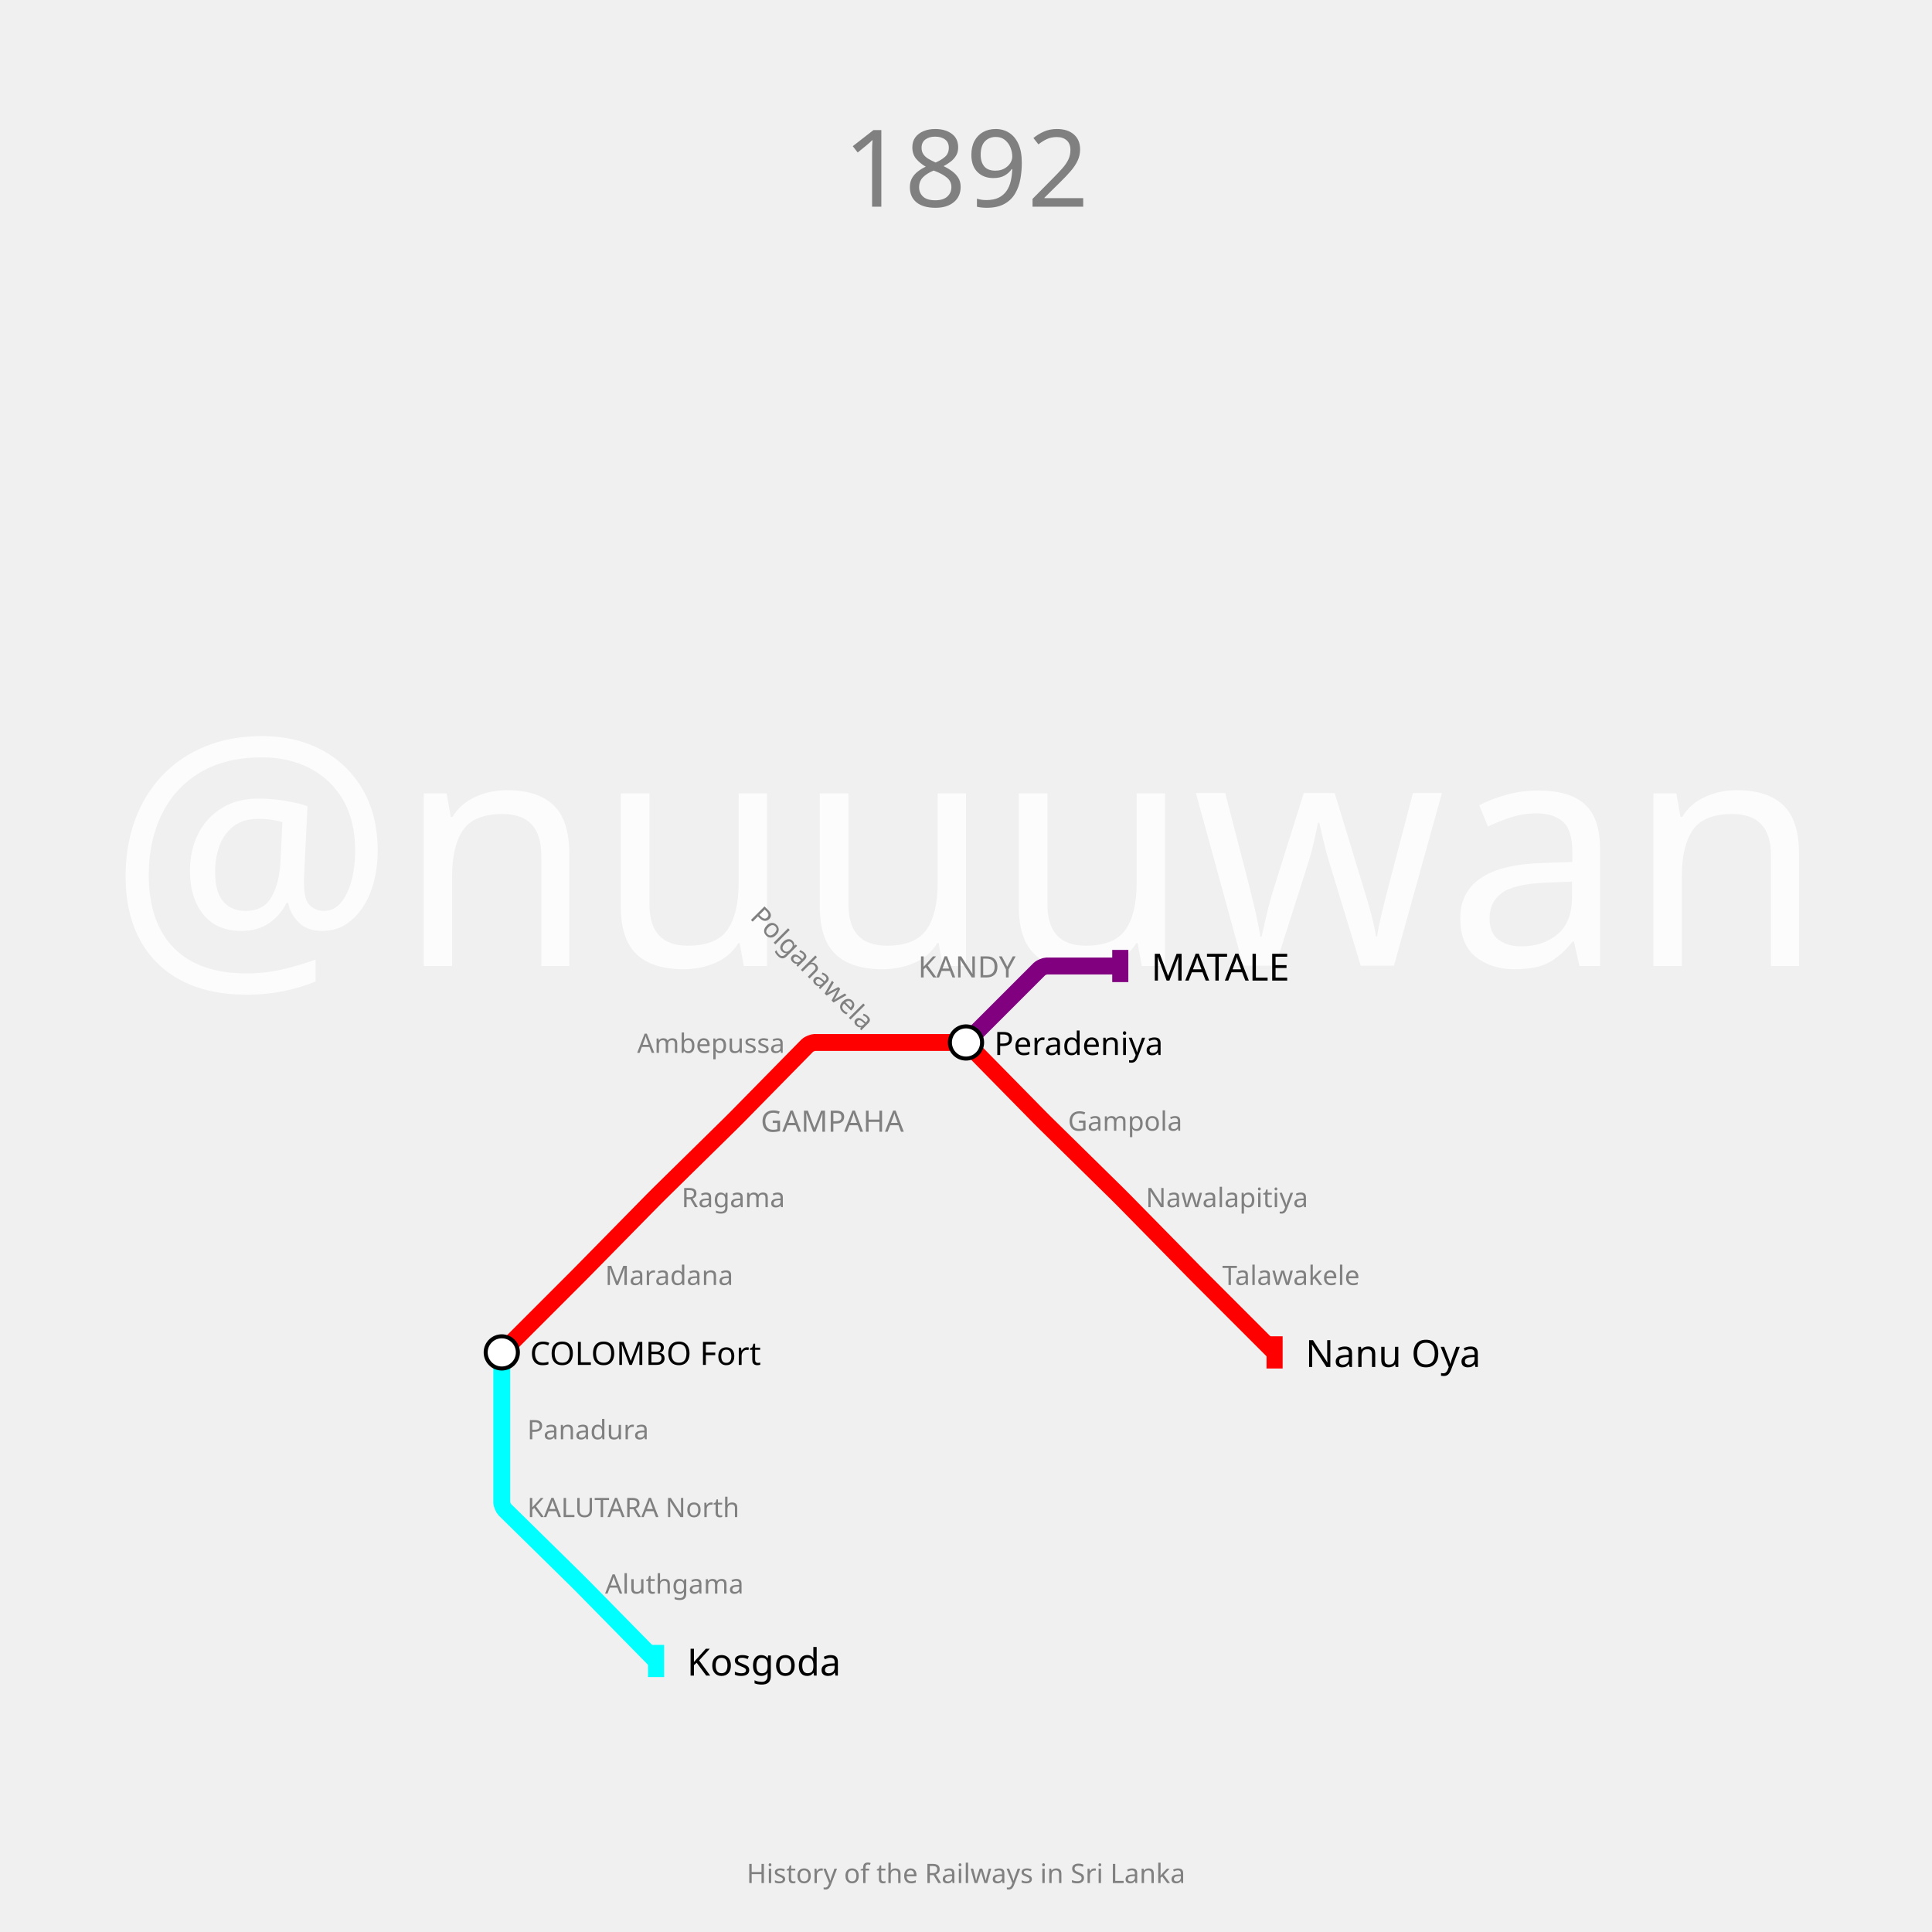
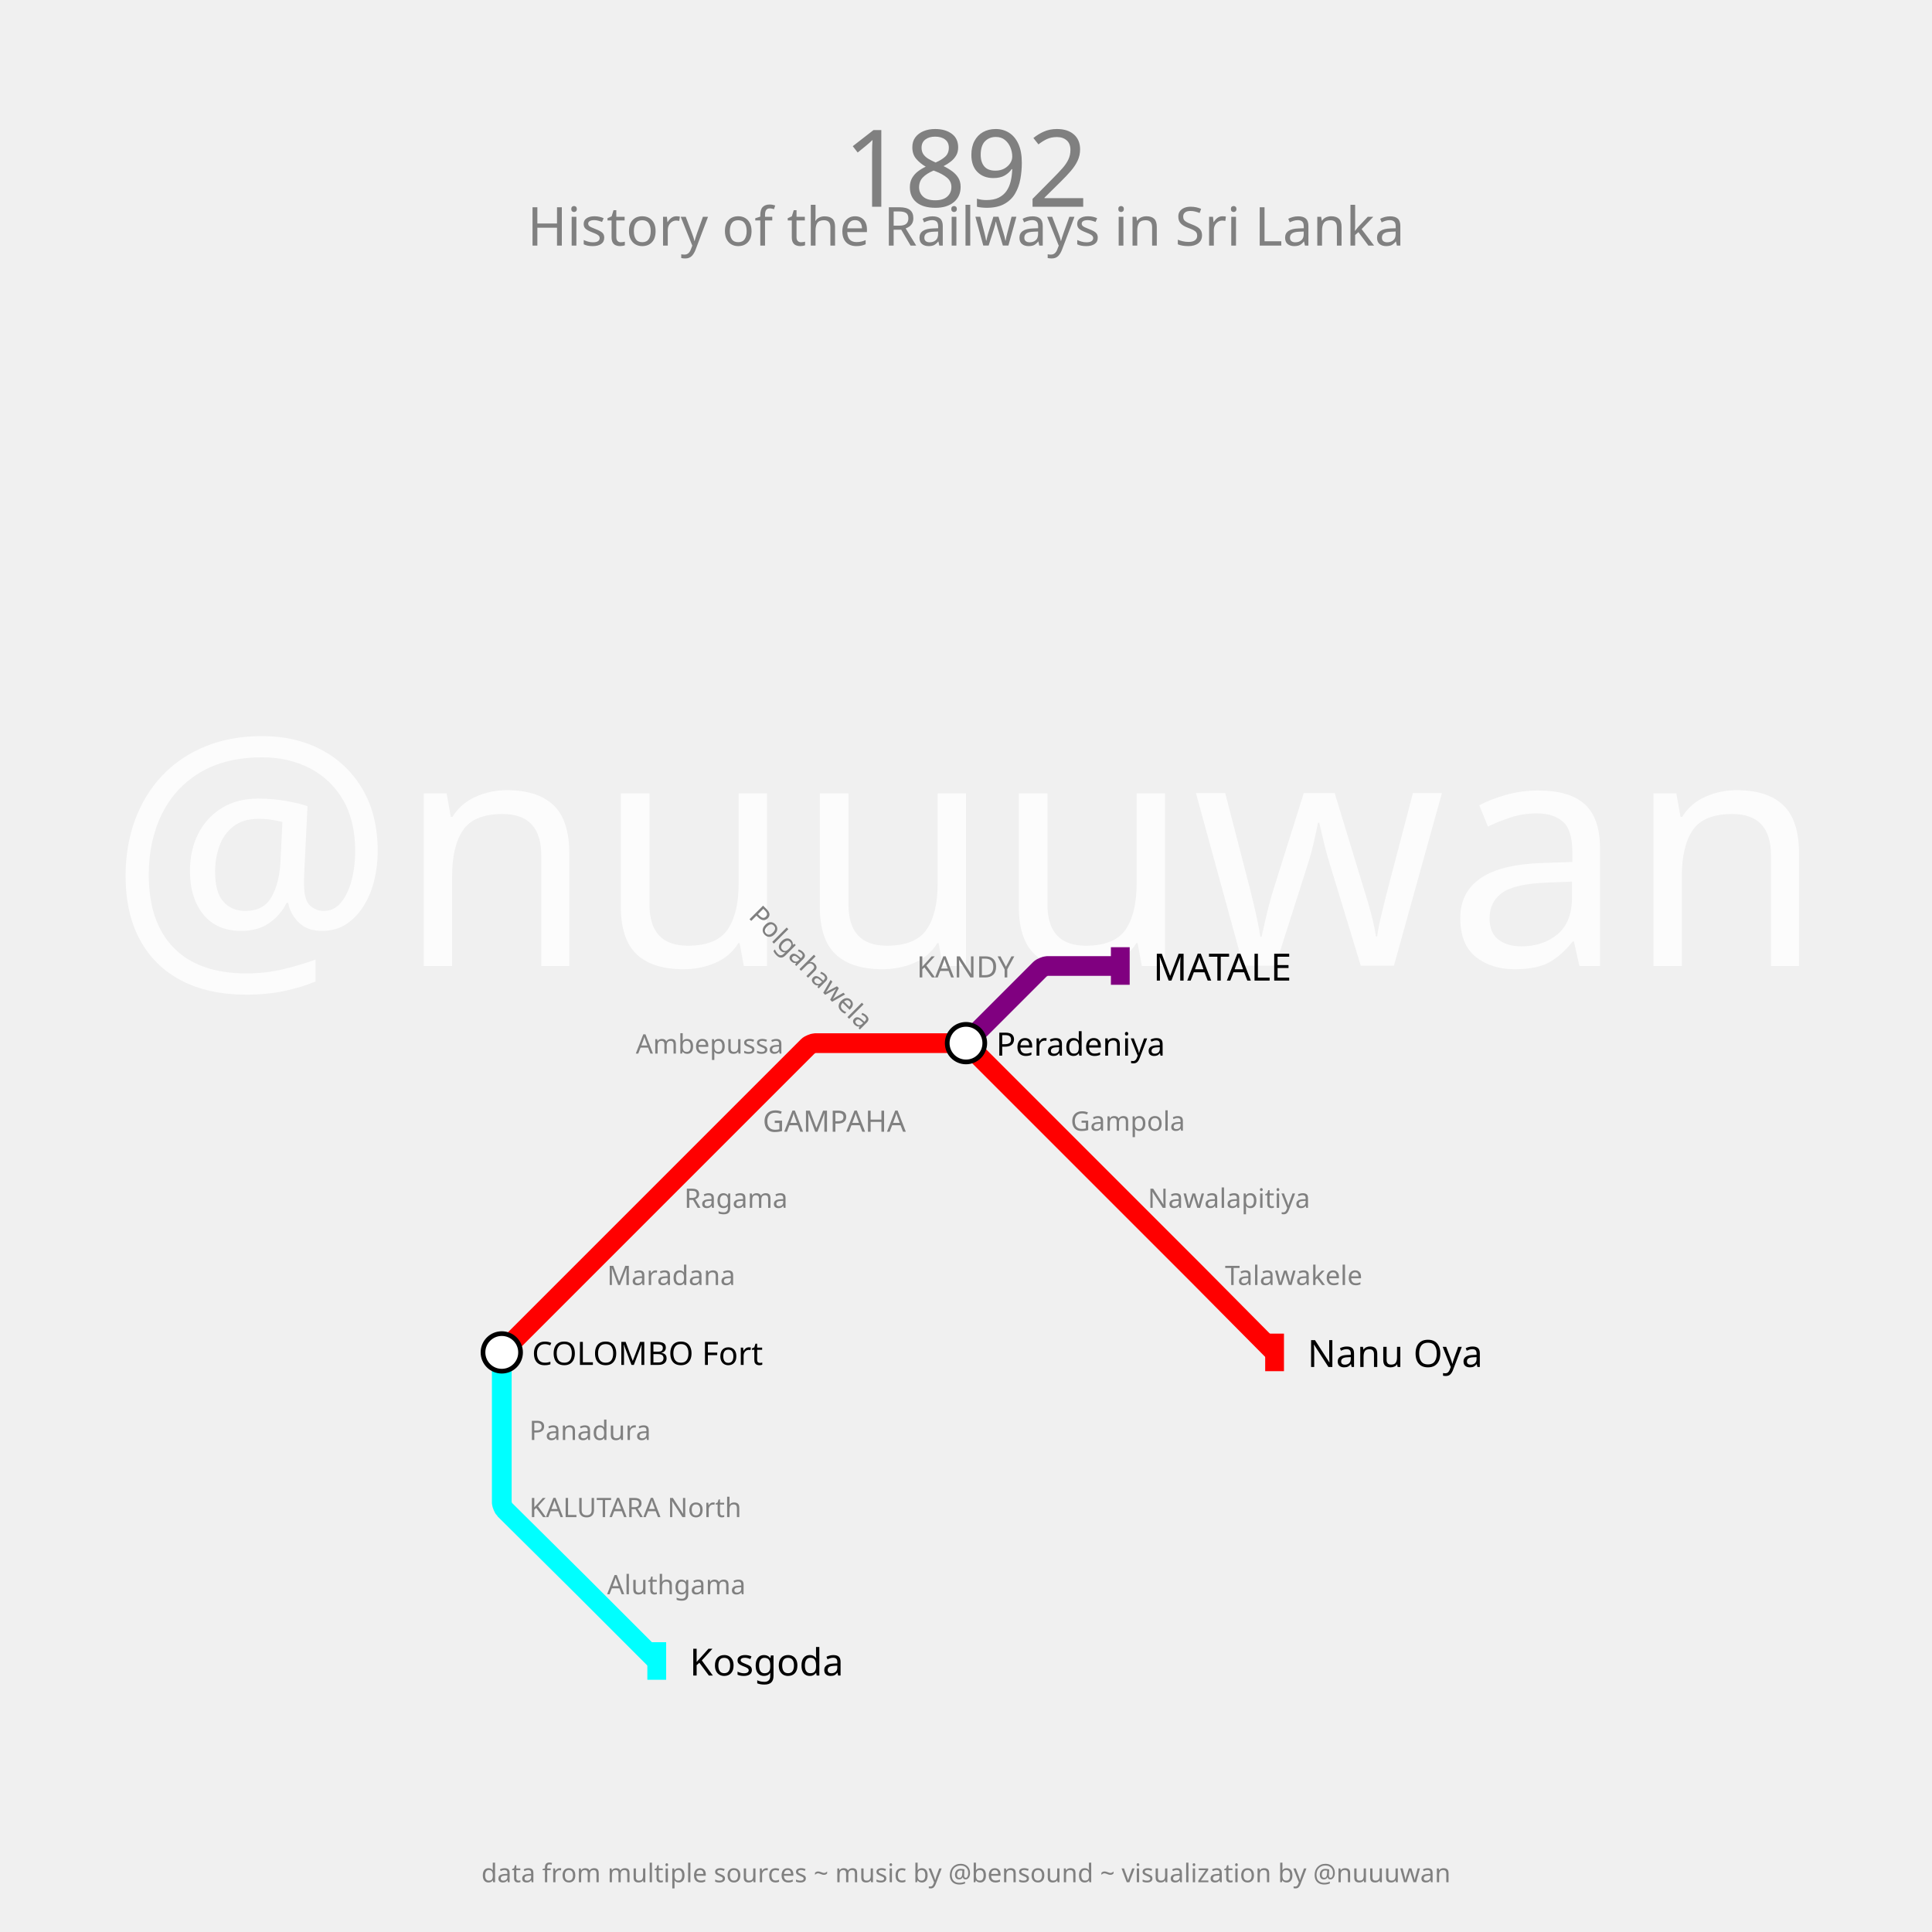
- <svg xmlns="http://www.w3.org/2000/svg" width="1440" height="1440" padding="144">
-   <text fill="#fcfcfc" stroke="none" font-size="240.0" font-family="p22" x="720.0" y="720.0" text-anchor="middle" dominant-baseline="center">@nuuuwan</text>
-   <text fill="gray" stroke="none" font-size="80" font-family="p22" x="720.0" y="92.0" text-anchor="middle" dominant-baseline="hanging">1892</text>
-   <text fill="gray" stroke="none" font-size="20" font-family="p22" x="720.0" y="1388.0" text-anchor="middle" dominant-baseline="text-top">History of the Railways in Sri Lanka</text>
+ <svg xmlns="http://www.w3.org/2000/svg" width="2880" height="2880" padding="288">
+   <text fill="#fcfcfc" stroke="none" font-size="480.0" font-family="p22" x="1440.0" y="1440.0" text-anchor="middle" dominant-baseline="center">@nuuuwan</text>
+   <text fill="gray" stroke="none" font-size="160" font-family="p22" x="1440.0" y="184.0" text-anchor="middle" dominant-baseline="hanging">1892</text>
+   <text fill="gray" stroke="none" font-size="80" font-family="p22" x="1440.0" y="304.0" text-anchor="middle" dominant-baseline="hanging">History of the Railways in Sri Lanka</text>
+   <text fill="gray" stroke="none" font-size="38.4" font-family="p22" x="1440.0" y="2776.0" text-anchor="middle" dominant-baseline="text-top">data from multiple sources ~ music by @bensound ~ visualization by @nuuuwan</text>
  <g>
-     <path fill="none" stroke-width="12.6" stroke-opacity="1" d="M 374.0,1008.0 L 429.125,952.875 C 430.083,951.917 433.9,948.067 434.85,947.1 L 486.293,894.755 C 487.195,893.837 490.837,890.195 491.755,889.293 L 544.238,837.715 C 545.159,836.81 548.81,833.159 549.715,832.238 L 601.967,779.068 C 602.645,778.379 605.933,777.0 606.9,777.0 L 662.0,777.0 L 717.1,777.0 C 718.067,777.0 721.355,778.379 722.033,779.068 L 774.252,832.203 C 775.168,833.136 778.864,836.832 779.797,837.748 L 832.24,889.287 C 833.16,890.192 836.808,893.84 837.713,894.76 L 889.286,947.238 C 890.19,948.159 893.826,951.826 894.738,952.738 L 950.0,1008.0" stroke="red" />
-     <rect stroke="none" fill-opacity="1" x="944" y="996" width="12" height="24" fill="red" />
+     <path fill="none" stroke-width="29.4" stroke-opacity="1" d="M 748.0,2016.0 L 864.0,1900.0 L 979.0,1785.0 L 1094.0,1670.0 L 1204.934,1559.066 C 1206.289,1557.711 1212.833,1555.0 1214.75,1555.0 L 1324.0,1555.0 L 1434.2,1555.0 C 1436.133,1555.0 1442.734,1557.734 1444.101,1559.101 L 1555.0,1670.0 L 1670.0,1785.0 L 1779.25,1894.25 C 1781.167,1896.167 1788.817,1903.85 1790.725,1905.775 L 1900.0,2016.0" stroke="red" />
+     <rect stroke="none" fill-opacity="1" x="1886" y="1988" width="28" height="56" fill="red" />
  </g>
  <g>
-     <path fill="none" stroke-width="12.6" stroke-opacity="1" d="M 720.0,777.0 L 774.949,722.051 C 775.633,721.367 778.933,720.0 779.9,720.0 L 835.0,720.0" stroke="purple" />
-     <rect stroke="none" fill-opacity="1" x="829" y="708" width="12" height="24" fill="purple" />
+     <path fill="none" stroke-width="29.4" stroke-opacity="1" d="M 1440.0,1555.0 L 1550.934,1444.066 C 1552.289,1442.711 1558.833,1440.0 1560.75,1440.0 L 1670.0,1440.0" stroke="purple" />
+     <rect stroke="none" fill-opacity="1" x="1656" y="1412" width="28" height="56" fill="purple" />
  </g>
  <g>
-     <path fill="none" stroke-width="12.6" stroke-opacity="1" d="M 374.0,1008.0 L 374.0,1065.0 L 374.0,1120.1 C 374.0,1121.067 375.379,1124.355 376.068,1125.033 L 429.203,1177.252 C 430.136,1178.168 433.832,1181.864 434.748,1182.797 L 489.0,1238.0" stroke="cyan" />
-     <rect stroke="none" fill-opacity="1" x="483" y="1226" width="12" height="24" fill="cyan" />
+     <path fill="none" stroke-width="29.4" stroke-opacity="1" d="M 748.0,2016.0 L 748.0,2131.0 L 748.0,2240.25 C 748.0,2242.167 750.722,2248.699 752.083,2250.048 L 858.404,2355.452 C 860.269,2357.302 867.715,2364.715 869.572,2366.572 L 979.0,2476.0" stroke="cyan" />
+     <rect stroke="none" fill-opacity="1" x="965" y="2448" width="28" height="56" fill="cyan" />
  </g>
  <g>
-     <text fill="black" stroke="none" font-size="28.0" font-family="p22" font-weight="100" text-anchor="start" dominant-baseline="central" x="973.0" y="1008" transform="translate(950,1008) rotate(0) translate(-950,-1008)">Nanu Oya</text>
+     <text fill="black" stroke="none" font-size="56.0" font-family="p22" font-weight="100" text-anchor="start" dominant-baseline="central" x="1949.0" y="2016" transform="translate(1900,2016) rotate(0) translate(-1900,-2016)">Nanu Oya</text>
  </g>
  <g>
-     <text fill="black" stroke="none" font-size="28.0" font-family="p22" font-weight="100" text-anchor="start" dominant-baseline="central" x="858.0" y="720" transform="translate(835,720) rotate(0) translate(-835,-720)">MATALE</text>
+     <text fill="black" stroke="none" font-size="56.0" font-family="p22" font-weight="100" text-anchor="start" dominant-baseline="central" x="1719.0" y="1440" transform="translate(1670,1440) rotate(0) translate(-1670,-1440)">MATALE</text>
  </g>
  <g>
-     <text fill="black" stroke="none" font-size="28.0" font-family="p22" font-weight="100" text-anchor="start" dominant-baseline="central" x="512.0" y="1238" transform="translate(489,1238) rotate(0) translate(-489,-1238)">Kosgoda</text>
+     <text fill="black" stroke="none" font-size="56.0" font-family="p22" font-weight="100" text-anchor="start" dominant-baseline="central" x="1028.0" y="2476" transform="translate(979,2476) rotate(0) translate(-979,-2476)">Kosgoda</text>
  </g>
  <g>
-     <circle r="12" fill="white" stroke="black" stroke-width="3.0" cx="374" cy="1008" />
-     <text fill="black" stroke="none" font-size="24.0" font-family="p22" font-weight="100" text-anchor="start" dominant-baseline="central" x="395.0" y="1008" transform="translate(374,1008) rotate(0) translate(-374,-1008)">COLOMBO Fort</text>
+     <circle r="28" fill="white" stroke="black" stroke-width="7.0" cx="748" cy="2016" />
+     <text fill="black" stroke="none" font-size="48.0" font-family="p22" font-weight="100" text-anchor="start" dominant-baseline="central" x="793.0" y="2016" transform="translate(748,2016) rotate(0) translate(-748,-2016)">COLOMBO Fort</text>
  </g>
  <g>
-     <circle r="12" fill="white" stroke="black" stroke-width="3.0" cx="720" cy="777" />
-     <text fill="black" stroke="none" font-size="24.0" font-family="p22" font-weight="100" text-anchor="start" dominant-baseline="central" x="741.0" y="777" transform="translate(720,777) rotate(0) translate(-720,-777)">Peradeniya</text>
+     <circle r="28" fill="white" stroke="black" stroke-width="7.0" cx="1440" cy="1555" />
+     <text fill="black" stroke="none" font-size="48.0" font-family="p22" font-weight="100" text-anchor="start" dominant-baseline="central" x="1485.0" y="1555" transform="translate(1440,1555) rotate(0) translate(-1440,-1555)">Peradeniya</text>
  </g>
  <g>
-     <text fill="gray" stroke="none" font-size="22.0" font-family="p22" font-weight="100" text-anchor="start" dominant-baseline="central" x="567.0" y="835" transform="translate(547,835) rotate(0) translate(-547,-835)">GAMPAHA</text>
+     <text fill="gray" stroke="none" font-size="44.0" font-family="p22" font-weight="100" text-anchor="start" dominant-baseline="central" x="1137.0" y="1670" transform="translate(1094,1670) rotate(0) translate(-1094,-1670)">GAMPAHA</text>
  </g>
  <g>
-     <text fill="gray" stroke="none" font-size="22.0" font-family="p22" font-weight="100" text-anchor="end" dominant-baseline="central" x="757.0" y="720" transform="translate(777,720) rotate(0) translate(-777,-720)">KANDY</text>
+     <text fill="gray" stroke="none" font-size="44.0" font-family="p22" font-weight="100" text-anchor="end" dominant-baseline="central" x="1512.0" y="1440" transform="translate(1555,1440) rotate(0) translate(-1555,-1440)">KANDY</text>
  </g>
  <g>
-     <text fill="gray" stroke="none" font-size="20" font-family="p22" font-weight="100" text-anchor="start" dominant-baseline="central" x="451.0" y="950" transform="translate(432,950) rotate(0) translate(-432,-950)">Maradana</text>
+     <text fill="gray" stroke="none" font-size="40" font-family="p22" font-weight="100" text-anchor="start" dominant-baseline="central" x="905.0" y="1900" transform="translate(864,1900) rotate(0) translate(-864,-1900)">Maradana</text>
  </g>
  <g>
-     <text fill="gray" stroke="none" font-size="20" font-family="p22" font-weight="100" text-anchor="start" dominant-baseline="central" x="508.0" y="892" transform="translate(489,892) rotate(0) translate(-489,-892)">Ragama</text>
+     <text fill="gray" stroke="none" font-size="40" font-family="p22" font-weight="100" text-anchor="start" dominant-baseline="central" x="1020.0" y="1785" transform="translate(979,1785) rotate(0) translate(-979,-1785)">Ragama</text>
  </g>
  <g>
-     <text fill="gray" stroke="none" font-size="20" font-family="p22" font-weight="100" text-anchor="end" dominant-baseline="central" x="585.0" y="777" transform="translate(604,777) rotate(0) translate(-604,-777)">Ambepussa</text>
+     <text fill="gray" stroke="none" font-size="40" font-family="p22" font-weight="100" text-anchor="end" dominant-baseline="central" x="1168.0" y="1555" transform="translate(1209,1555) rotate(0) translate(-1209,-1555)">Ambepussa</text>
  </g>
  <g>
-     <text fill="gray" stroke="none" font-size="20" font-family="p22" font-weight="100" text-anchor="end" dominant-baseline="central" x="643.0" y="777" transform="translate(662,777) rotate(45) translate(-662,-777)">Polgahawela</text>
+     <text fill="gray" stroke="none" font-size="40" font-family="p22" font-weight="100" text-anchor="end" dominant-baseline="central" x="1283.0" y="1555" transform="translate(1324,1555) rotate(45) translate(-1324,-1555)">Polgahawela</text>
  </g>
  <g>
-     <text fill="gray" stroke="none" font-size="20" font-family="p22" font-weight="100" text-anchor="start" dominant-baseline="central" x="796.0" y="835" transform="translate(777,835) rotate(0) translate(-777,-835)">Gampola</text>
+     <text fill="gray" stroke="none" font-size="40" font-family="p22" font-weight="100" text-anchor="start" dominant-baseline="central" x="1596.0" y="1670" transform="translate(1555,1670) rotate(0) translate(-1555,-1670)">Gampola</text>
  </g>
  <g>
-     <text fill="gray" stroke="none" font-size="20" font-family="p22" font-weight="100" text-anchor="start" dominant-baseline="central" x="854.0" y="892" transform="translate(835,892) rotate(0) translate(-835,-892)">Nawalapitiya</text>
+     <text fill="gray" stroke="none" font-size="40" font-family="p22" font-weight="100" text-anchor="start" dominant-baseline="central" x="1711.0" y="1785" transform="translate(1670,1785) rotate(0) translate(-1670,-1785)">Nawalapitiya</text>
  </g>
  <g>
-     <text fill="gray" stroke="none" font-size="20" font-family="p22" font-weight="100" text-anchor="start" dominant-baseline="central" x="911.0" y="950" transform="translate(892,950) rotate(0) translate(-892,-950)">Talawakele</text>
+     <text fill="gray" stroke="none" font-size="40" font-family="p22" font-weight="100" text-anchor="start" dominant-baseline="central" x="1826.0" y="1900" transform="translate(1785,1900) rotate(0) translate(-1785,-1900)">Talawakele</text>
  </g>
  <g>
-     <text fill="gray" stroke="none" font-size="20" font-family="p22" font-weight="100" text-anchor="start" dominant-baseline="central" x="393.0" y="1065" transform="translate(374,1065) rotate(0) translate(-374,-1065)">Panadura</text>
+     <text fill="gray" stroke="none" font-size="40" font-family="p22" font-weight="100" text-anchor="start" dominant-baseline="central" x="789.0" y="2131" transform="translate(748,2131) rotate(0) translate(-748,-2131)">Panadura</text>
  </g>
  <g>
-     <text fill="gray" stroke="none" font-size="20" font-family="p22" font-weight="100" text-anchor="start" dominant-baseline="central" x="393.0" y="1123" transform="translate(374,1123) rotate(0) translate(-374,-1123)">KALUTARA North</text>
+     <text fill="gray" stroke="none" font-size="40" font-family="p22" font-weight="100" text-anchor="start" dominant-baseline="central" x="789.0" y="2246" transform="translate(748,2246) rotate(0) translate(-748,-2246)">KALUTARA North</text>
  </g>
  <g>
-     <text fill="gray" stroke="none" font-size="20" font-family="p22" font-weight="100" text-anchor="start" dominant-baseline="central" x="451.0" y="1180" transform="translate(432,1180) rotate(0) translate(-432,-1180)">Aluthgama</text>
+     <text fill="gray" stroke="none" font-size="40" font-family="p22" font-weight="100" text-anchor="start" dominant-baseline="central" x="905.0" y="2361" transform="translate(864,2361) rotate(0) translate(-864,-2361)">Aluthgama</text>
  </g>
</svg>
